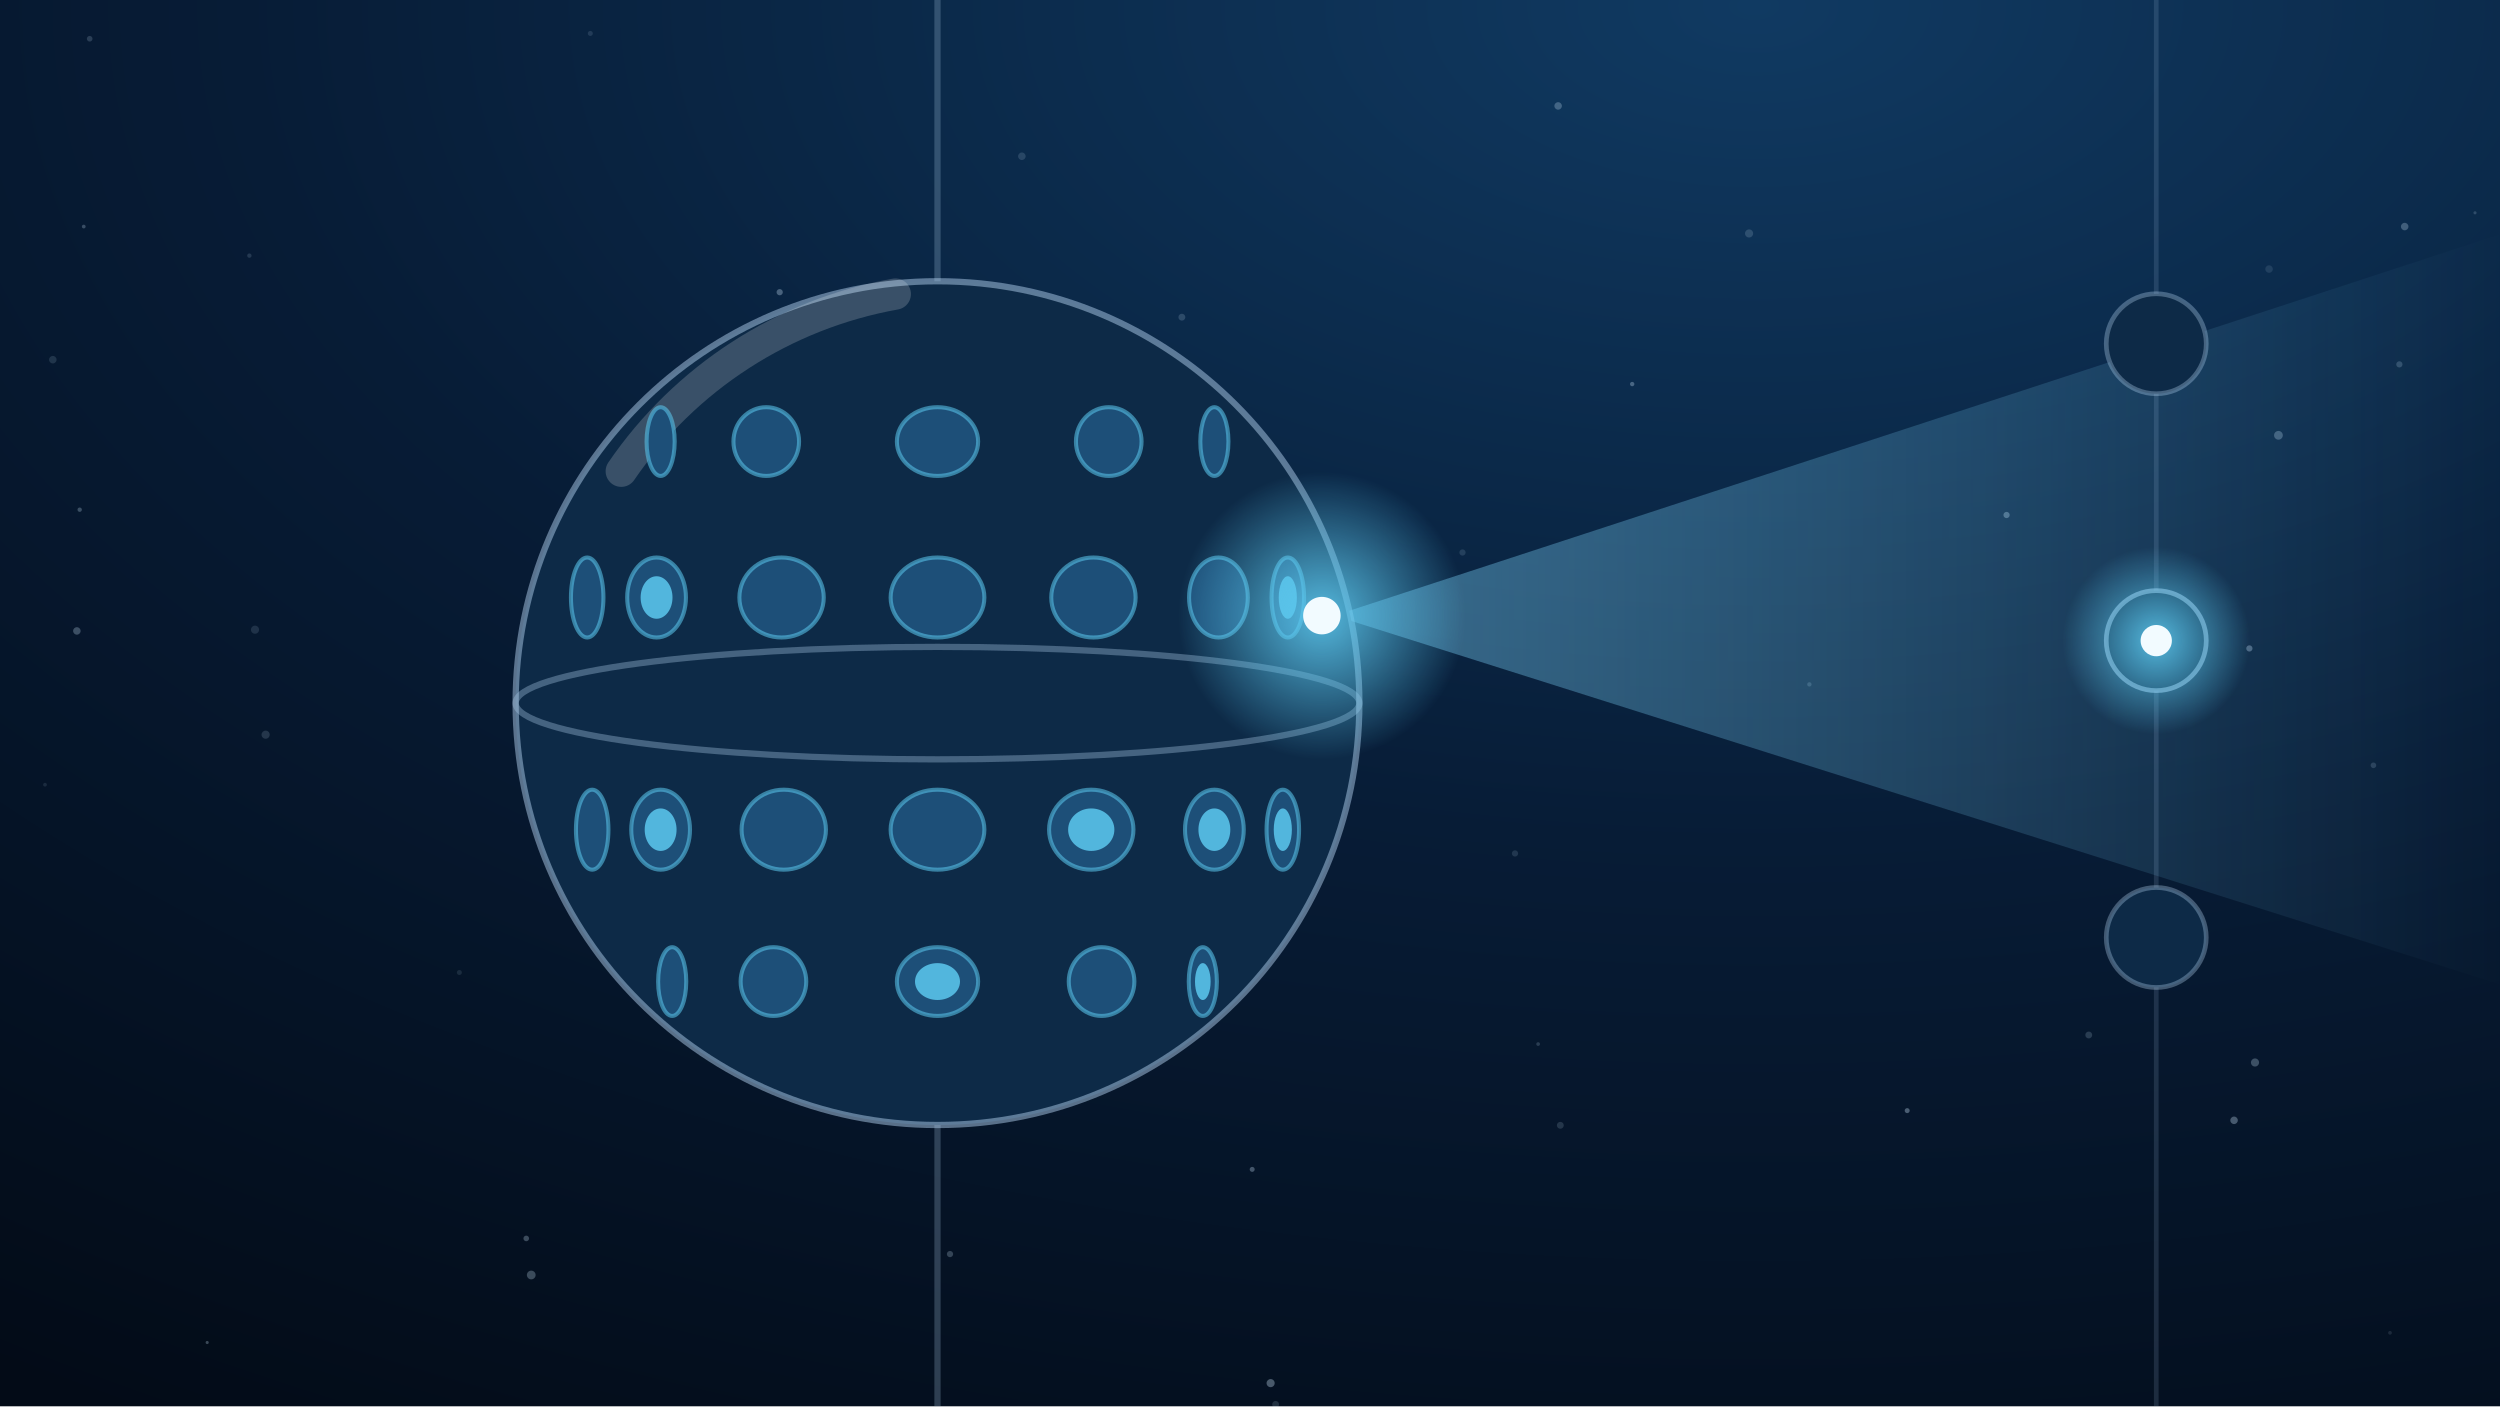
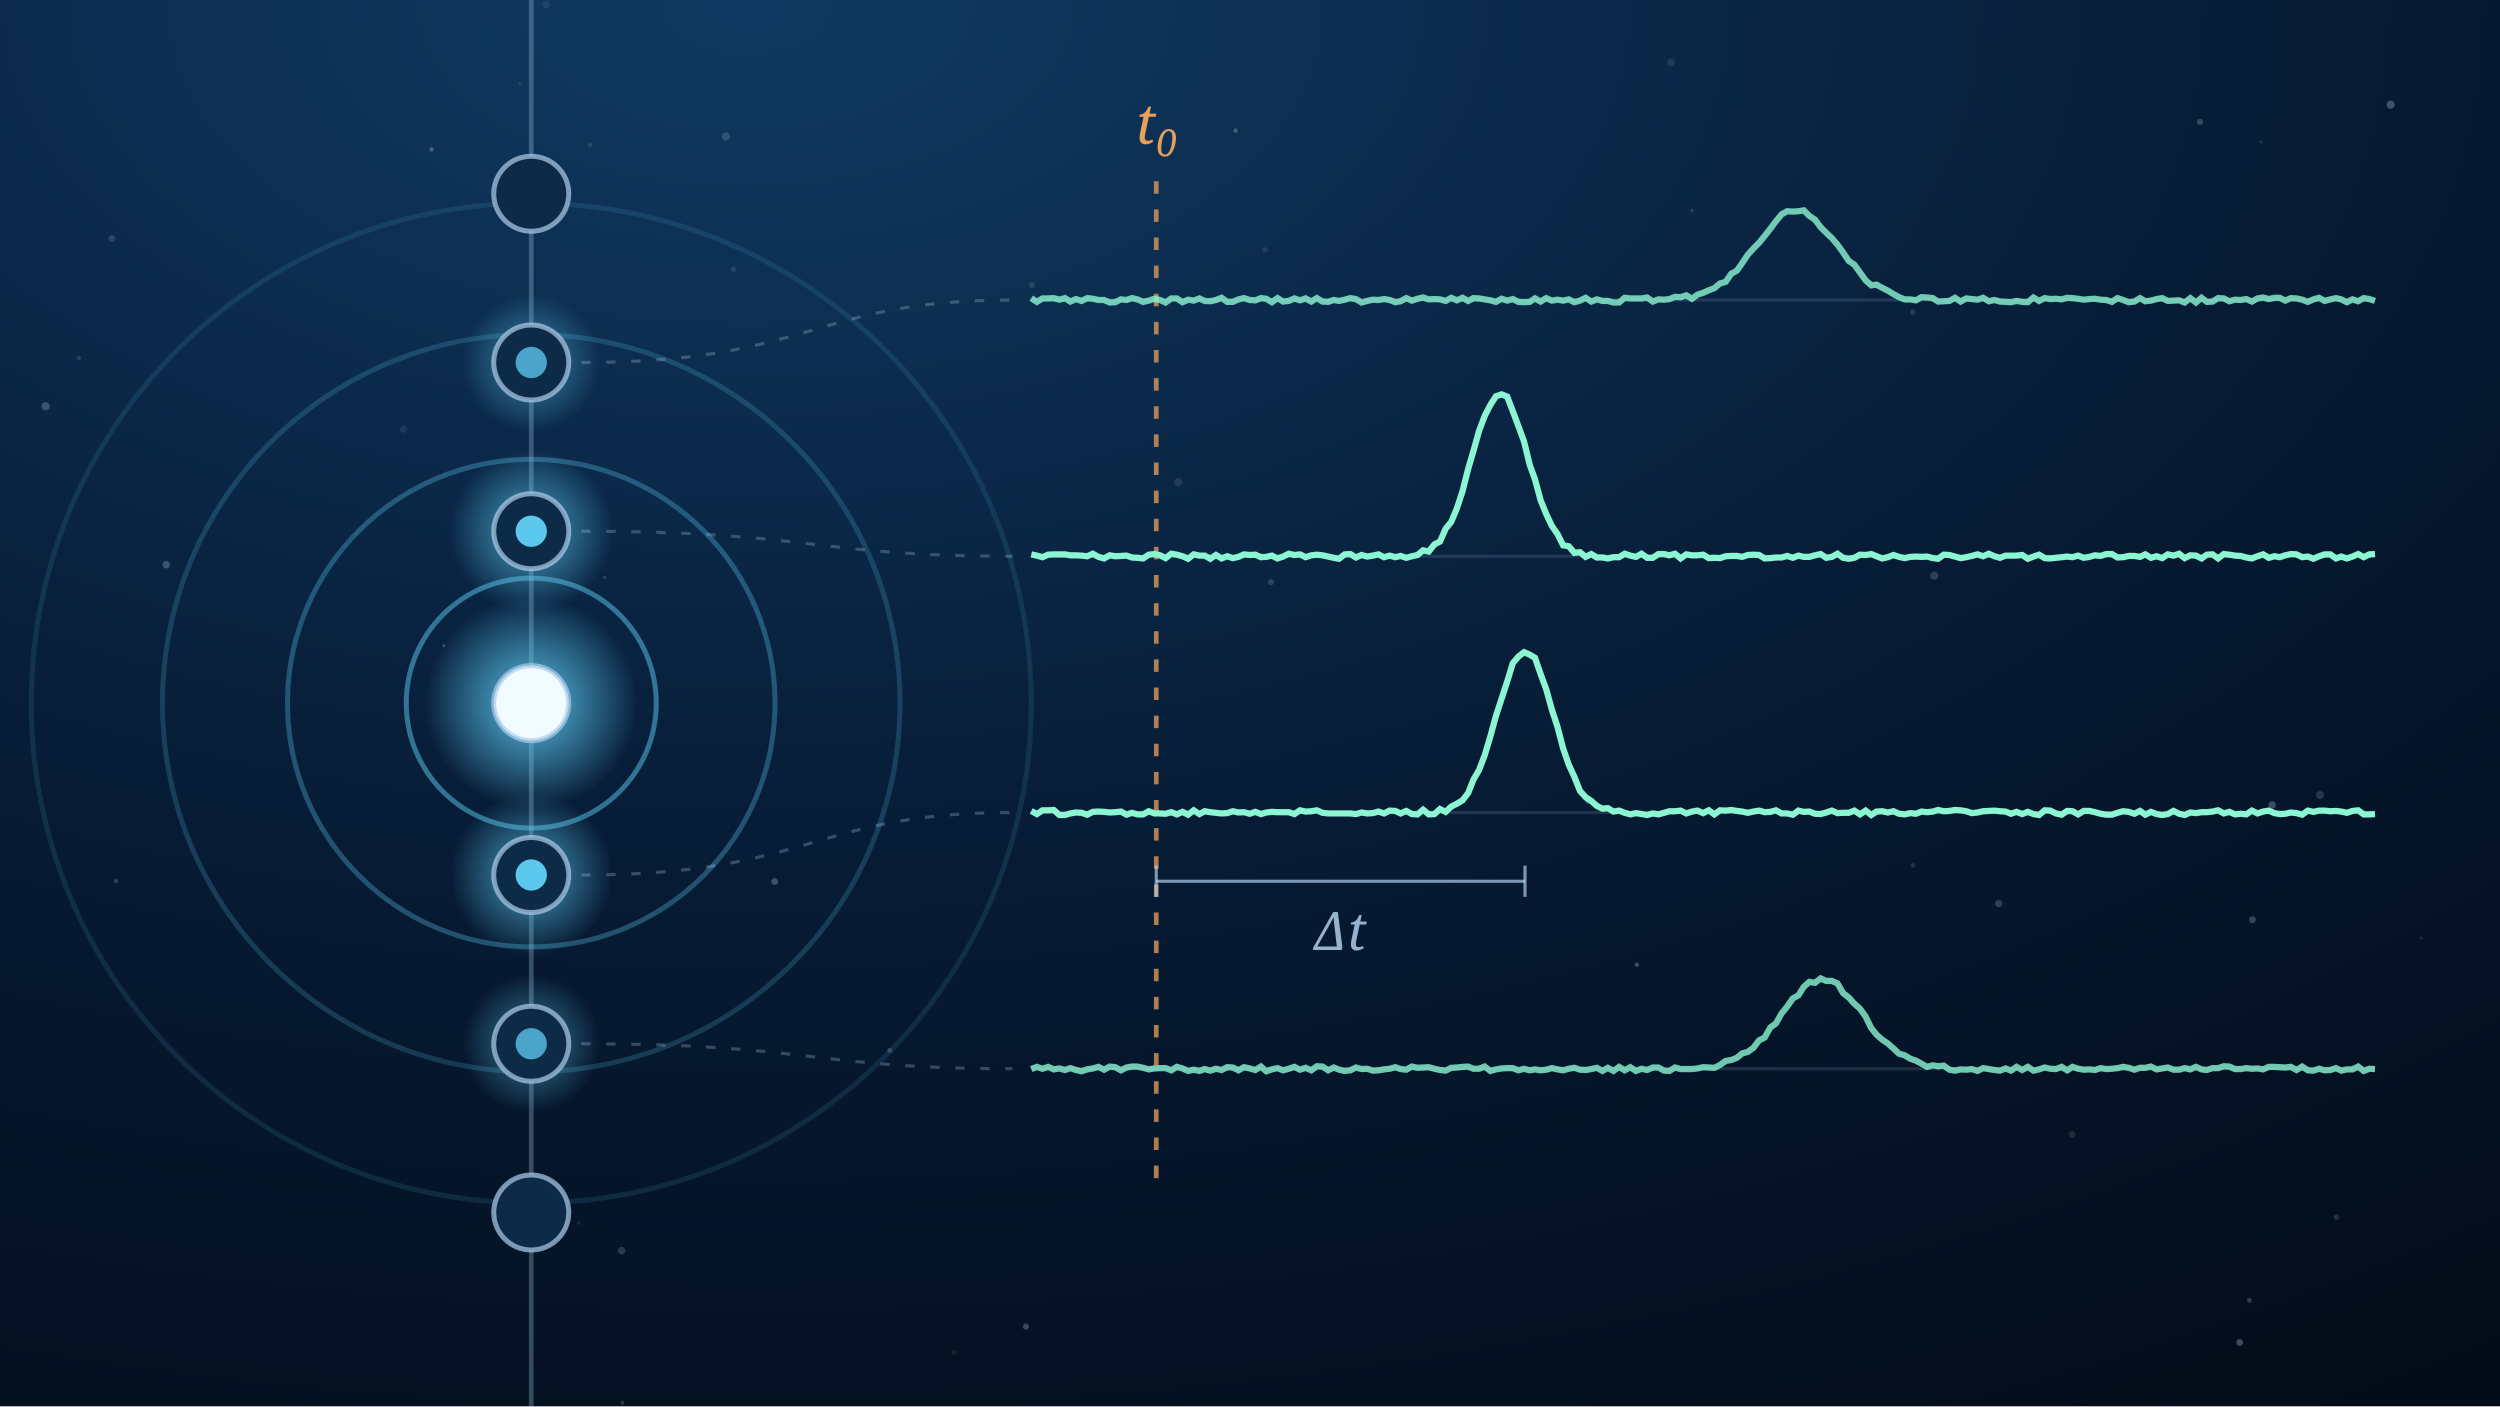
<svg xmlns="http://www.w3.org/2000/svg" viewBox="0 0 800 450">
  <defs>
-     <radialGradient id="bg" cx="70%" cy="0%" r="120%">
+     <radialGradient id="bg" cx="30%" cy="0%" r="120%">
      <stop offset="0" stop-color="#103a62" />
      <stop offset=".5" stop-color="#071c36" />
      <stop offset="1" stop-color="#030b17" />
    </radialGradient>
    <radialGradient id="glow">
-       <stop offset="0" stop-color="#5cc8ee" stop-opacity=".9" />
+       <stop offset="0" stop-color="#5cc8ee" stop-opacity=".95" />
      <stop offset="1" stop-color="#5cc8ee" stop-opacity="0" />
    </radialGradient>
-     <radialGradient id="mglow">
-       <stop offset="0" stop-color="#8cf5d2" stop-opacity=".8" />
-       <stop offset="1" stop-color="#8cf5d2" stop-opacity="0" />
-     </radialGradient>
-     <radialGradient id="aglow">
-       <stop offset="0" stop-color="#ffb070" stop-opacity=".95" />
-       <stop offset="1" stop-color="#ff7a30" stop-opacity="0" />
-     </radialGradient>
-     <linearGradient id="beam" x1="0" x2="1">
-       <stop offset="0" stop-color="#7fd8ff" stop-opacity=".75" />
-       <stop offset="1" stop-color="#7fd8ff" stop-opacity="0" />
-     </linearGradient>
  </defs>
  <rect width="800" height="450" fill="url(#bg)" />
-   <circle cx="764.8" cy="426.5" r="0.6" fill="#c8e1f5" opacity="0.12" />
-   <circle cx="668.4" cy="331.2" r="1.1" fill="#c8e1f5" opacity="0.18" />
-   <circle cx="484.8" cy="273.1" r="1.0" fill="#c8e1f5" opacity="0.14" />
-   <circle cx="344.5" cy="177.1" r="1.2" fill="#c8e1f5" opacity="0.35" />
-   <circle cx="759.5" cy="244.9" r="0.9" fill="#c8e1f5" opacity="0.17" />
-   <circle cx="28.7" cy="12.4" r="0.9" fill="#c8e1f5" opacity="0.18" />
-   <circle cx="304.0" cy="401.3" r="1.0" fill="#c8e1f5" opacity="0.24" />
-   <circle cx="188.9" cy="10.7" r="0.8" fill="#c8e1f5" opacity="0.13" />
-   <circle cx="408.2" cy="449.4" r="1.1" fill="#c8e1f5" opacity="0.15" />
-   <circle cx="714.9" cy="358.5" r="1.2" fill="#c8e1f5" opacity="0.33" />
-   <circle cx="610.3" cy="355.4" r="0.8" fill="#c8e1f5" opacity="0.35" />
-   <circle cx="769.5" cy="72.5" r="1.2" fill="#c8e1f5" opacity="0.28" />
-   <circle cx="369.1" cy="238.7" r="0.9" fill="#c8e1f5" opacity="0.33" />
-   <circle cx="400.7" cy="374.2" r="0.8" fill="#c8e1f5" opacity="0.32" />
-   <circle cx="719.8" cy="207.5" r="1.0" fill="#c8e1f5" opacity="0.33" />
-   <circle cx="579.0" cy="219.0" r="0.7" fill="#c8e1f5" opacity="0.18" />
-   <circle cx="559.7" cy="74.7" r="1.3" fill="#c8e1f5" opacity="0.17" />
-   <circle cx="729.1" cy="139.3" r="1.4" fill="#c8e1f5" opacity="0.28" />
-   <circle cx="403.4" cy="233.0" r="1.1" fill="#c8e1f5" opacity="0.25" />
-   <circle cx="249.5" cy="93.5" r="1.0" fill="#c8e1f5" opacity="0.33" />
-   <circle cx="498.6" cy="33.9" r="1.2" fill="#c8e1f5" opacity="0.28" />
-   <circle cx="726.1" cy="86.1" r="1.2" fill="#c8e1f5" opacity="0.11" />
-   <circle cx="522.3" cy="122.9" r="0.7" fill="#c8e1f5" opacity="0.32" />
-   <circle cx="85.0" cy="235.1" r="1.3" fill="#c8e1f5" opacity="0.16" />
-   <circle cx="168.4" cy="396.3" r="0.9" fill="#c8e1f5" opacity="0.28" />
-   <circle cx="25.5" cy="163.1" r="0.7" fill="#c8e1f5" opacity="0.27" />
-   <circle cx="66.3" cy="429.6" r="0.5" fill="#c8e1f5" opacity="0.28" />
-   <circle cx="16.9" cy="115.1" r="1.2" fill="#c8e1f5" opacity="0.14" />
-   <circle cx="147.0" cy="311.2" r="0.8" fill="#c8e1f5" opacity="0.11" />
-   <circle cx="792.0" cy="68.1" r="0.5" fill="#c8e1f5" opacity="0.19" />
-   <circle cx="492.2" cy="334.1" r="0.6" fill="#c8e1f5" opacity="0.18" />
-   <circle cx="24.6" cy="201.9" r="1.2" fill="#c8e1f5" opacity="0.28" />
-   <circle cx="721.6" cy="340.0" r="1.3" fill="#c8e1f5" opacity="0.28" />
-   <circle cx="378.2" cy="101.5" r="1.1" fill="#c8e1f5" opacity="0.18" />
-   <circle cx="81.6" cy="201.5" r="1.3" fill="#c8e1f5" opacity="0.13" />
-   <circle cx="468.0" cy="176.8" r="1.0" fill="#c8e1f5" opacity="0.14" />
-   <circle cx="767.8" cy="116.6" r="1.0" fill="#c8e1f5" opacity="0.20" />
-   <circle cx="14.4" cy="251.1" r="0.6" fill="#c8e1f5" opacity="0.11" />
-   <circle cx="26.8" cy="72.5" r="0.6" fill="#c8e1f5" opacity="0.26" />
-   <circle cx="406.6" cy="442.6" r="1.3" fill="#c8e1f5" opacity="0.35" />
-   <circle cx="186.0" cy="200.1" r="0.7" fill="#c8e1f5" opacity="0.25" />
-   <circle cx="499.3" cy="360.1" r="1.1" fill="#c8e1f5" opacity="0.16" />
-   <circle cx="338.4" cy="236.8" r="0.5" fill="#c8e1f5" opacity="0.11" />
-   <circle cx="327.0" cy="50.0" r="1.2" fill="#c8e1f5" opacity="0.16" />
-   <circle cx="79.8" cy="81.8" r="0.7" fill="#c8e1f5" opacity="0.15" />
-   <circle cx="416.6" cy="209.0" r="0.8" fill="#c8e1f5" opacity="0.26" />
-   <circle cx="170.0" cy="408.0" r="1.4" fill="#c8e1f5" opacity="0.28" />
-   <circle cx="347.0" cy="230.2" r="1.0" fill="#c8e1f5" opacity="0.11" />
-   <circle cx="334.4" cy="236.3" r="0.7" fill="#c8e1f5" opacity="0.12" />
-   <circle cx="642.1" cy="164.8" r="1.0" fill="#c8e1f5" opacity="0.33" />
-   <line x1="300" y1="0" x2="300" y2="450" stroke="#afcdeb" stroke-opacity=".25" stroke-width="2" />
-   <path d="M427 197 L800 75 L800 315 Z" fill="url(#beam)" opacity=".55" />
-   <circle cx="300" cy="225" r="135" fill="#0d2a47" stroke="#afcdeb" stroke-opacity=".5" stroke-width="2" />
-   <ellipse cx="300" cy="225" rx="135" ry="18" fill="none" stroke="#afcdeb" stroke-opacity=".35" stroke-width="2" />
-   <path d="M198.8 150.8 A 135 135 0 0 1 286.5 94.1" stroke="#ffffff" stroke-opacity=".18" stroke-width="10" fill="none" stroke-linecap="round" />
-   <ellipse cx="211.4" cy="141.3" rx="4.5" ry="11.0" fill="#1d4f78" stroke="#5cc8ee" stroke-opacity=".55" stroke-width="1.3" />
-   <ellipse cx="245.2" cy="141.3" rx="10.5" ry="11.0" fill="#1d4f78" stroke="#5cc8ee" stroke-opacity=".55" stroke-width="1.3" />
-   <ellipse cx="300.0" cy="141.3" rx="13.0" ry="11.0" fill="#1d4f78" stroke="#5cc8ee" stroke-opacity=".55" stroke-width="1.3" />
-   <ellipse cx="354.8" cy="141.3" rx="10.5" ry="11.0" fill="#1d4f78" stroke="#5cc8ee" stroke-opacity=".55" stroke-width="1.3" />
-   <ellipse cx="388.6" cy="141.3" rx="4.5" ry="11.0" fill="#1d4f78" stroke="#5cc8ee" stroke-opacity=".55" stroke-width="1.3" />
-   <ellipse cx="187.9" cy="191.2" rx="5.2" ry="12.8" fill="#1d4f78" stroke="#5cc8ee" stroke-opacity=".55" stroke-width="1.3" />
-   <ellipse cx="210.1" cy="191.2" rx="9.4" ry="12.8" fill="#1d4f78" stroke="#5cc8ee" stroke-opacity=".55" stroke-width="1.3" />
-   <ellipse cx="210.1" cy="191.2" rx="5.1" ry="6.8" fill="#5cc8ee" opacity=".85" />
-   <ellipse cx="250.1" cy="191.2" rx="13.5" ry="12.8" fill="#1d4f78" stroke="#5cc8ee" stroke-opacity=".55" stroke-width="1.3" />
-   <ellipse cx="300.0" cy="191.2" rx="15.0" ry="12.8" fill="#1d4f78" stroke="#5cc8ee" stroke-opacity=".55" stroke-width="1.3" />
-   <ellipse cx="349.9" cy="191.2" rx="13.5" ry="12.8" fill="#1d4f78" stroke="#5cc8ee" stroke-opacity=".55" stroke-width="1.3" />
-   <ellipse cx="389.9" cy="191.2" rx="9.4" ry="12.8" fill="#1d4f78" stroke="#5cc8ee" stroke-opacity=".55" stroke-width="1.3" />
-   <ellipse cx="412.1" cy="191.2" rx="5.2" ry="12.8" fill="#1d4f78" stroke="#5cc8ee" stroke-opacity=".55" stroke-width="1.3" />
-   <ellipse cx="412.1" cy="191.2" rx="2.9" ry="6.8" fill="#5cc8ee" opacity=".85" />
-   <ellipse cx="189.5" cy="265.5" rx="5.2" ry="12.8" fill="#1d4f78" stroke="#5cc8ee" stroke-opacity=".55" stroke-width="1.3" />
-   <ellipse cx="211.4" cy="265.5" rx="9.4" ry="12.8" fill="#1d4f78" stroke="#5cc8ee" stroke-opacity=".55" stroke-width="1.3" />
-   <ellipse cx="211.4" cy="265.5" rx="5.1" ry="6.8" fill="#5cc8ee" opacity=".85" />
-   <ellipse cx="250.8" cy="265.5" rx="13.5" ry="12.8" fill="#1d4f78" stroke="#5cc8ee" stroke-opacity=".55" stroke-width="1.3" />
-   <ellipse cx="300.0" cy="265.5" rx="15.0" ry="12.8" fill="#1d4f78" stroke="#5cc8ee" stroke-opacity=".55" stroke-width="1.3" />
-   <ellipse cx="349.2" cy="265.5" rx="13.5" ry="12.8" fill="#1d4f78" stroke="#5cc8ee" stroke-opacity=".55" stroke-width="1.3" />
-   <ellipse cx="349.2" cy="265.5" rx="7.4" ry="6.8" fill="#5cc8ee" opacity=".85" />
-   <ellipse cx="388.6" cy="265.5" rx="9.4" ry="12.8" fill="#1d4f78" stroke="#5cc8ee" stroke-opacity=".55" stroke-width="1.3" />
-   <ellipse cx="388.6" cy="265.5" rx="5.1" ry="6.8" fill="#5cc8ee" opacity=".85" />
-   <ellipse cx="410.5" cy="265.5" rx="5.2" ry="12.8" fill="#1d4f78" stroke="#5cc8ee" stroke-opacity=".55" stroke-width="1.3" />
-   <ellipse cx="410.5" cy="265.5" rx="2.9" ry="6.8" fill="#5cc8ee" opacity=".85" />
-   <ellipse cx="215.1" cy="314.1" rx="4.5" ry="11.0" fill="#1d4f78" stroke="#5cc8ee" stroke-opacity=".55" stroke-width="1.3" />
-   <ellipse cx="247.5" cy="314.1" rx="10.5" ry="11.0" fill="#1d4f78" stroke="#5cc8ee" stroke-opacity=".55" stroke-width="1.3" />
-   <ellipse cx="300.0" cy="314.1" rx="13.0" ry="11.0" fill="#1d4f78" stroke="#5cc8ee" stroke-opacity=".55" stroke-width="1.3" />
-   <ellipse cx="300.0" cy="314.1" rx="7.2" ry="5.9" fill="#5cc8ee" opacity=".85" />
-   <ellipse cx="352.5" cy="314.1" rx="10.5" ry="11.0" fill="#1d4f78" stroke="#5cc8ee" stroke-opacity=".55" stroke-width="1.3" />
-   <ellipse cx="384.9" cy="314.1" rx="4.5" ry="11.0" fill="#1d4f78" stroke="#5cc8ee" stroke-opacity=".55" stroke-width="1.3" />
-   <ellipse cx="384.9" cy="314.1" rx="2.5" ry="5.9" fill="#5cc8ee" opacity=".85" />
-   <circle cx="423" cy="197" r="46" fill="url(#glow)" />
-   <circle cx="423" cy="197" r="6" fill="#f2fbff" />
-   <line x1="690" y1="0" x2="690" y2="450" stroke="#afcdeb" stroke-opacity=".15" stroke-width="1.5" />
-   <circle cx="690" cy="110" r="16" fill="#0d2a47" stroke="#afcdeb" stroke-opacity="0.35" stroke-width="1.5" />
-   <circle cx="690" cy="205" r="16" fill="#0d2a47" stroke="#afcdeb" stroke-opacity="0.6" stroke-width="1.5" />
-   <circle cx="690" cy="300" r="16" fill="#0d2a47" stroke="#afcdeb" stroke-opacity="0.35" stroke-width="1.5" />
-   <circle cx="690" cy="205" r="30" fill="url(#glow)" />
-   <circle cx="690" cy="205" r="5" fill="#f2fbff" />
+   <circle cx="188.8" cy="46.4" r="0.8" fill="#c8e1f5" opacity="0.11" />
+   <circle cx="53.2" cy="180.7" r="1.2" fill="#c8e1f5" opacity="0.26" />
+   <circle cx="612.1" cy="99.9" r="0.9" fill="#c8e1f5" opacity="0.14" />
+   <circle cx="138.1" cy="47.8" r="0.7" fill="#c8e1f5" opacity="0.28" />
+   <circle cx="663.1" cy="363.0" r="1.1" fill="#c8e1f5" opacity="0.12" />
+   <circle cx="247.9" cy="282.1" r="1.1" fill="#c8e1f5" opacity="0.27" />
+   <circle cx="704.0" cy="39.0" r="1.0" fill="#c8e1f5" opacity="0.23" />
+   <circle cx="404.8" cy="80.0" r="0.9" fill="#c8e1f5" opacity="0.10" />
+   <circle cx="747.7" cy="389.5" r="0.9" fill="#c8e1f5" opacity="0.15" />
+   <circle cx="727.1" cy="257.6" r="1.2" fill="#c8e1f5" opacity="0.27" />
+   <circle cx="406.7" cy="186.3" r="1.0" fill="#c8e1f5" opacity="0.17" />
+   <circle cx="129.1" cy="137.3" r="1.2" fill="#c8e1f5" opacity="0.09" />
+   <circle cx="37.1" cy="281.9" r="0.7" fill="#c8e1f5" opacity="0.20" />
+   <circle cx="377.0" cy="154.3" r="1.3" fill="#c8e1f5" opacity="0.12" />
+   <circle cx="330.2" cy="91.2" r="1.0" fill="#c8e1f5" opacity="0.14" />
+   <circle cx="284.7" cy="336.1" r="0.8" fill="#c8e1f5" opacity="0.20" />
+   <circle cx="723.5" cy="45.4" r="0.5" fill="#c8e1f5" opacity="0.13" />
+   <circle cx="612.1" cy="276.9" r="0.7" fill="#c8e1f5" opacity="0.15" />
+   <circle cx="142.0" cy="206.6" r="0.5" fill="#c8e1f5" opacity="0.23" />
+   <circle cx="716.7" cy="429.6" r="1.1" fill="#c8e1f5" opacity="0.29" />
+   <circle cx="14.6" cy="130.0" r="1.3" fill="#c8e1f5" opacity="0.25" />
+   <circle cx="328.3" cy="424.5" r="1.0" fill="#c8e1f5" opacity="0.26" />
+   <circle cx="234.7" cy="86.1" r="0.9" fill="#c8e1f5" opacity="0.11" />
+   <circle cx="305.3" cy="432.8" r="0.8" fill="#c8e1f5" opacity="0.08" />
+   <circle cx="35.8" cy="76.3" r="1.1" fill="#c8e1f5" opacity="0.16" />
+   <circle cx="232.3" cy="43.7" r="1.3" fill="#c8e1f5" opacity="0.17" />
+   <circle cx="166.3" cy="26.7" r="0.5" fill="#c8e1f5" opacity="0.12" />
+   <circle cx="541.5" cy="67.3" r="0.5" fill="#c8e1f5" opacity="0.19" />
+   <circle cx="199.2" cy="448.9" r="0.6" fill="#c8e1f5" opacity="0.20" />
+   <circle cx="619.0" cy="184.2" r="1.3" fill="#c8e1f5" opacity="0.19" />
+   <circle cx="193.5" cy="184.8" r="0.5" fill="#c8e1f5" opacity="0.17" />
+   <circle cx="198.9" cy="400.2" r="1.2" fill="#c8e1f5" opacity="0.19" />
+   <circle cx="25.3" cy="114.5" r="0.7" fill="#c8e1f5" opacity="0.13" />
+   <circle cx="185.2" cy="391.4" r="0.6" fill="#c8e1f5" opacity="0.09" />
+   <circle cx="742.4" cy="254.4" r="1.3" fill="#c8e1f5" opacity="0.17" />
+   <circle cx="720.8" cy="294.3" r="1.1" fill="#c8e1f5" opacity="0.24" />
+   <circle cx="395.4" cy="41.8" r="0.7" fill="#c8e1f5" opacity="0.27" />
+   <circle cx="719.8" cy="416.1" r="0.8" fill="#c8e1f5" opacity="0.22" />
+   <circle cx="639.6" cy="289.1" r="1.2" fill="#c8e1f5" opacity="0.20" />
+   <circle cx="523.8" cy="308.7" r="0.7" fill="#c8e1f5" opacity="0.28" />
+   <circle cx="765.0" cy="33.5" r="1.3" fill="#c8e1f5" opacity="0.29" />
+   <circle cx="534.7" cy="20.0" r="1.2" fill="#c8e1f5" opacity="0.11" />
+   <circle cx="774.8" cy="300.2" r="0.5" fill="#c8e1f5" opacity="0.12" />
+   <circle cx="508.2" cy="256.1" r="1.1" fill="#c8e1f5" opacity="0.28" />
+   <circle cx="174.8" cy="1.5" r="1.2" fill="#c8e1f5" opacity="0.08" />
+   <line x1="170" y1="0" x2="170" y2="450" stroke="#afcdeb" stroke-opacity=".3" stroke-width="1.5" />
+   <circle cx="170" cy="225" r="40" fill="none" stroke="#5cc8ee" stroke-opacity="0.5" stroke-width="1.6" />
+   <circle cx="170" cy="225" r="78" fill="none" stroke="#5cc8ee" stroke-opacity="0.32" stroke-width="1.6" />
+   <circle cx="170" cy="225" r="118" fill="none" stroke="#5cc8ee" stroke-opacity="0.2" stroke-width="1.6" />
+   <circle cx="170" cy="225" r="160" fill="none" stroke="#5cc8ee" stroke-opacity="0.12" stroke-width="1.6" />
+   <circle cx="170" cy="225" r="34" fill="url(#glow)" />
+   <circle cx="170" cy="62" r="12" fill="#0d2a47" stroke="#afcdeb" stroke-opacity=".7" stroke-width="1.6" />
+   <circle cx="170" cy="116" r="22" fill="url(#glow)" opacity="0.60" />
+   <circle cx="170" cy="116" r="12" fill="#0d2a47" stroke="#afcdeb" stroke-opacity=".7" stroke-width="1.6" />
+   <circle cx="170" cy="116" r="5" fill="#5cc8ee" opacity="0.78" />
+   <circle cx="170" cy="170" r="26" fill="url(#glow)" opacity="0.80" />
+   <circle cx="170" cy="170" r="12" fill="#0d2a47" stroke="#afcdeb" stroke-opacity=".7" stroke-width="1.6" />
+   <circle cx="170" cy="170" r="5" fill="#5cc8ee" opacity="1.00" />
+   <circle cx="170" cy="225" r="12" fill="#f2fbff" stroke="#afcdeb" stroke-opacity=".7" stroke-width="1.6" />
+   <circle cx="170" cy="280" r="26" fill="url(#glow)" opacity="0.80" />
+   <circle cx="170" cy="280" r="12" fill="#0d2a47" stroke="#afcdeb" stroke-opacity=".7" stroke-width="1.6" />
+   <circle cx="170" cy="280" r="5" fill="#5cc8ee" opacity="1.00" />
+   <circle cx="170" cy="334" r="22" fill="url(#glow)" opacity="0.60" />
+   <circle cx="170" cy="334" r="12" fill="#0d2a47" stroke="#afcdeb" stroke-opacity=".7" stroke-width="1.6" />
+   <circle cx="170" cy="334" r="5" fill="#5cc8ee" opacity="0.78" />
+   <circle cx="170" cy="388" r="12" fill="#0d2a47" stroke="#afcdeb" stroke-opacity=".7" stroke-width="1.6" />
+   <line x1="370" y1="58" x2="370" y2="378" stroke="#e6a05a" stroke-opacity=".75" stroke-width="1.5" stroke-dasharray="4 5" />
+   <text x="370" y="46" fill="#e6a05a" font-family="Georgia, serif" font-style="italic" font-size="18" text-anchor="middle">t<tspan font-size="12" dy="4">0</tspan>
+   </text>
+   <line x1="330" y1="96" x2="760" y2="96" stroke="#afcdeb" stroke-opacity=".15" />
+   <path d="M330.0 95.4 L331.8 96.6 L333.6 95.5 L335.4 95.5 L337.2 95.4 L339.0 95.9 L340.8 95.4 L342.5 96.5 L344.3 95.7 L346.1 96.3 L347.9 95.4 L349.7 95.6 L351.5 96.0 L353.3 96.0 L355.1 96.8 L356.9 96.7 L358.7 95.8 L360.5 96.0 L362.2 95.4 L364.0 95.8 L365.8 96.6 L367.6 96.2 L369.4 95.6 L371.2 96.0 L373.0 96.8 L374.8 95.5 L376.6 95.5 L378.4 96.7 L380.2 95.9 L382.0 96.2 L383.8 95.5 L385.5 96.3 L387.3 96.4 L389.1 96.0 L390.9 95.3 L392.7 96.6 L394.5 96.6 L396.3 95.8 L398.1 95.4 L399.9 96.0 L401.7 96.1 L403.5 95.4 L405.2 95.6 L407.0 96.7 L408.8 95.4 L410.6 96.5 L412.4 96.3 L414.2 95.5 L416.0 96.1 L417.8 95.5 L419.6 96.5 L421.4 95.4 L423.2 96.5 L425.0 96.6 L426.8 96.0 L428.5 96.3 L430.3 95.9 L432.1 95.4 L433.9 95.7 L435.7 96.8 L437.5 96.3 L439.3 95.9 L441.1 96.0 L442.9 95.7 L444.7 96.0 L446.5 96.7 L448.2 96.4 L450.0 95.4 L451.8 96.2 L453.6 95.6 L455.4 95.2 L457.2 95.8 L459.0 95.7 L460.8 95.8 L462.6 96.3 L464.4 95.3 L466.2 96.1 L468.0 95.3 L469.8 96.3 L471.5 95.4 L473.3 95.5 L475.1 95.8 L476.9 96.1 L478.7 96.6 L480.5 95.6 L482.3 96.2 L484.1 95.7 L485.9 96.6 L487.7 96.7 L489.5 96.6 L491.2 95.5 L493.0 96.5 L494.8 95.4 L496.6 96.2 L498.4 95.9 L500.2 96.2 L502.0 95.8 L503.8 96.7 L505.6 96.2 L507.4 95.3 L509.2 96.5 L511.0 95.8 L512.8 96.3 L514.5 96.3 L516.3 96.8 L518.1 96.8 L519.9 95.3 L521.7 95.5 L523.5 95.5 L525.3 95.5 L527.1 95.2 L528.9 96.5 L530.7 95.8 L532.5 95.9 L534.2 95.7 L536.0 95.0 L537.8 95.1 L539.6 94.5 L541.4 95.6 L543.2 94.3 L545.0 93.7 L546.8 92.9 L548.6 92.2 L550.4 90.7 L552.2 90.2 L554.0 87.6 L555.8 86.6 L557.5 84.2 L559.3 81.5 L561.1 79.5 L562.9 77.7 L564.7 75.5 L566.5 73.2 L568.3 70.8 L570.1 68.6 L571.9 67.6 L573.7 67.7 L575.5 67.6 L577.2 67.3 L579.0 69.1 L580.8 70.3 L582.6 72.7 L584.4 74.5 L586.2 76.2 L588.0 78.3 L589.8 80.8 L591.6 83.5 L593.4 84.7 L595.2 87.2 L597.0 89.7 L598.8 91.3 L600.5 91.1 L602.3 92.1 L604.1 93.0 L605.9 94.1 L607.7 95.1 L609.5 95.8 L611.3 95.8 L613.1 96.1 L614.9 95.1 L616.7 95.2 L618.5 95.4 L620.2 96.5 L622.0 96.4 L623.8 96.3 L625.6 95.3 L627.4 96.5 L629.2 95.5 L631.0 95.7 L632.8 95.9 L634.6 95.3 L636.4 96.4 L638.2 96.0 L640.0 96.5 L641.8 96.6 L643.5 96.7 L645.3 96.3 L647.1 96.6 L648.9 96.7 L650.7 95.2 L652.5 96.3 L654.3 95.4 L656.1 95.7 L657.9 95.6 L659.7 95.8 L661.5 95.3 L663.2 95.4 L665.0 95.6 L666.8 95.9 L668.6 95.7 L670.4 95.6 L672.2 95.9 L674.0 96.0 L675.8 96.6 L677.6 95.4 L679.4 96.0 L681.2 96.7 L683.0 96.5 L684.8 95.4 L686.5 96.4 L688.3 96.2 L690.1 95.7 L691.9 95.4 L693.7 96.3 L695.5 96.2 L697.3 96.1 L699.1 96.8 L700.9 95.4 L702.7 96.8 L704.5 95.3 L706.2 96.6 L708.0 96.5 L709.8 95.4 L711.6 95.5 L713.4 96.4 L715.2 95.9 L717.0 96.0 L718.8 95.7 L720.6 96.5 L722.4 95.5 L724.2 95.2 L726.0 95.7 L727.8 95.3 L729.5 95.3 L731.3 96.2 L733.1 95.4 L734.9 95.5 L736.7 95.9 L738.5 96.6 L740.3 95.8 L742.1 95.3 L743.9 96.3 L745.7 95.8 L747.5 95.4 L749.2 95.8 L751.0 96.7 L752.8 95.8 L754.6 96.4 L756.4 95.4 L758.2 95.7 L760.0 96.3" fill="none" stroke="#8cf5d2" stroke-width="2" stroke-opacity="0.80" />
+   <path d="M186 116 C 260 116, 260 96, 324 96" fill="none" stroke="#afcdeb" stroke-opacity=".28" stroke-dasharray="3 5" />
+   <line x1="330" y1="178" x2="760" y2="178" stroke="#afcdeb" stroke-opacity=".15" />
+   <path d="M330.0 177.4 L331.8 177.8 L333.6 178.3 L335.4 177.5 L337.2 177.4 L339.0 177.4 L340.8 177.4 L342.5 177.7 L344.3 177.7 L346.1 177.8 L347.9 178.0 L349.7 177.2 L351.5 178.2 L353.3 178.7 L355.1 177.7 L356.9 178.0 L358.7 177.9 L360.5 177.8 L362.2 178.4 L364.0 178.5 L365.8 178.7 L367.6 177.5 L369.4 177.3 L371.2 177.7 L373.0 178.6 L374.8 177.2 L376.6 177.5 L378.4 178.0 L380.2 178.8 L382.0 177.4 L383.8 177.8 L385.5 177.8 L387.3 178.8 L389.1 177.6 L390.9 178.7 L392.7 178.0 L394.5 178.6 L396.3 178.2 L398.1 177.4 L399.9 177.6 L401.7 177.5 L403.5 178.3 L405.2 178.2 L407.0 177.8 L408.8 178.7 L410.6 178.1 L412.4 177.2 L414.2 177.6 L416.0 177.4 L417.8 178.3 L419.6 177.7 L421.4 177.5 L423.2 177.7 L425.0 178.1 L426.8 178.5 L428.5 178.8 L430.3 177.4 L432.1 177.3 L433.9 178.4 L435.7 177.6 L437.5 178.1 L439.3 177.8 L441.1 177.4 L442.9 178.3 L444.7 177.8 L446.5 178.3 L448.2 177.9 L450.0 178.5 L451.8 178.0 L453.6 177.6 L455.4 176.1 L457.2 176.5 L459.0 174.2 L460.8 173.3 L462.6 169.2 L464.4 167.0 L466.2 162.7 L468.0 157.2 L469.8 150.1 L471.5 144.3 L473.3 137.9 L475.1 133.1 L476.9 129.6 L478.7 126.8 L480.5 126.2 L482.3 126.9 L484.1 131.6 L485.9 136.4 L487.7 141.3 L489.5 148.7 L491.2 153.4 L493.0 160.1 L494.8 164.5 L496.6 168.3 L498.4 170.9 L500.2 174.5 L502.0 174.8 L503.8 176.9 L505.6 176.7 L507.4 178.2 L509.2 177.3 L511.0 178.4 L512.8 178.4 L514.5 178.7 L516.3 178.3 L518.1 178.3 L519.9 177.2 L521.7 177.8 L523.5 178.2 L525.3 177.2 L527.1 178.5 L528.9 178.5 L530.7 177.3 L532.5 177.3 L534.2 177.7 L536.0 177.2 L537.8 178.7 L539.6 177.4 L541.4 177.7 L543.2 177.7 L545.0 177.5 L546.8 178.6 L548.6 178.5 L550.4 178.6 L552.2 178.0 L554.0 177.9 L555.8 177.9 L557.5 178.2 L559.3 177.6 L561.1 177.5 L562.9 177.6 L564.7 178.7 L566.5 178.6 L568.3 178.4 L570.1 178.4 L571.9 177.9 L573.7 178.5 L575.5 177.8 L577.2 178.2 L579.0 178.2 L580.8 177.7 L582.6 177.3 L584.4 178.5 L586.2 178.2 L588.0 177.2 L589.8 178.5 L591.6 178.8 L593.4 178.5 L595.2 177.5 L597.0 177.6 L598.8 177.3 L600.5 178.0 L602.3 178.7 L604.1 178.3 L605.9 177.6 L607.7 178.2 L609.5 178.6 L611.3 178.2 L613.1 178.1 L614.9 178.2 L616.7 178.1 L618.5 178.6 L620.2 178.8 L622.0 177.5 L623.8 177.6 L625.6 178.1 L627.4 178.6 L629.2 178.3 L631.0 177.9 L632.8 177.4 L634.6 178.0 L636.4 177.2 L638.2 178.0 L640.0 178.5 L641.8 177.8 L643.5 177.8 L645.3 177.8 L647.1 177.6 L648.9 178.8 L650.7 178.1 L652.5 177.5 L654.3 178.6 L656.1 178.7 L657.9 178.5 L659.7 178.3 L661.5 178.1 L663.2 178.3 L665.0 177.8 L666.8 178.5 L668.6 178.2 L670.4 177.7 L672.2 177.9 L674.0 177.3 L675.8 177.3 L677.6 178.4 L679.4 178.3 L681.2 177.9 L683.0 177.9 L684.8 178.2 L686.5 177.4 L688.3 178.5 L690.1 178.0 L691.9 178.6 L693.7 177.4 L695.5 177.8 L697.3 177.2 L699.1 178.6 L700.9 177.7 L702.7 177.8 L704.5 178.7 L706.2 177.5 L708.0 177.4 L709.8 178.7 L711.6 177.3 L713.4 177.5 L715.2 177.8 L717.0 177.9 L718.8 178.4 L720.6 178.7 L722.4 178.0 L724.2 177.4 L726.0 178.5 L727.8 178.0 L729.5 178.3 L731.3 177.7 L733.1 177.3 L734.9 177.4 L736.7 178.3 L738.5 178.1 L740.3 178.8 L742.1 178.0 L743.9 177.4 L745.7 177.4 L747.5 178.7 L749.2 178.1 L751.0 178.7 L752.8 178.1 L754.6 177.3 L756.4 178.3 L758.2 177.4 L760.0 177.3" fill="none" stroke="#8cf5d2" stroke-width="2" stroke-opacity="1.00" />
+   <path d="M186 170 C 260 170, 260 178, 324 178" fill="none" stroke="#afcdeb" stroke-opacity=".28" stroke-dasharray="3 5" />
+   <line x1="330" y1="260" x2="760" y2="260" stroke="#afcdeb" stroke-opacity=".15" />
+   <path d="M330.0 259.5 L331.8 260.5 L333.6 259.3 L335.4 259.3 L337.2 259.2 L339.0 260.8 L340.8 260.8 L342.5 260.3 L344.3 260.0 L346.1 260.1 L347.9 260.7 L349.7 259.8 L351.5 259.7 L353.3 259.8 L355.1 260.0 L356.9 259.9 L358.7 259.7 L360.5 260.7 L362.2 260.1 L364.0 260.6 L365.8 260.6 L367.6 259.6 L369.4 260.3 L371.2 260.3 L373.0 260.4 L374.8 259.9 L376.6 260.6 L378.4 259.8 L380.2 260.7 L382.0 259.3 L383.8 260.5 L385.5 259.6 L387.3 259.9 L389.1 260.1 L390.9 260.3 L392.7 260.2 L394.5 259.6 L396.3 260.0 L398.1 259.9 L399.9 260.4 L401.7 259.8 L403.5 260.5 L405.2 260.0 L407.0 259.8 L408.8 259.9 L410.6 259.9 L412.4 259.9 L414.2 260.5 L416.0 259.3 L417.8 259.7 L419.6 259.6 L421.4 259.3 L423.2 260.1 L425.0 260.3 L426.8 260.3 L428.5 260.3 L430.3 260.3 L432.1 260.3 L433.9 260.5 L435.7 260.0 L437.5 260.3 L439.3 260.2 L441.1 259.7 L442.9 260.3 L444.7 259.4 L446.5 259.5 L448.2 260.3 L450.0 259.5 L451.8 260.5 L453.6 260.6 L455.4 259.1 L457.2 260.6 L459.0 260.5 L460.8 258.9 L462.6 259.8 L464.4 258.1 L466.2 257.2 L468.0 256.1 L469.8 253.8 L471.5 249.5 L473.3 246.4 L475.1 241.7 L476.9 235.7 L478.7 229.1 L480.5 223.6 L482.3 218.1 L484.1 212.2 L485.9 210.1 L487.7 208.7 L489.5 209.5 L491.2 210.5 L493.0 215.7 L494.8 220.6 L496.6 227.1 L498.4 232.6 L500.2 239.5 L502.0 244.7 L503.8 248.6 L505.6 253.1 L507.4 255.1 L509.2 256.3 L511.0 257.9 L512.8 258.8 L514.5 258.6 L516.3 259.7 L518.1 259.4 L519.9 260.1 L521.7 260.6 L523.5 260.2 L525.3 260.5 L527.1 260.8 L528.9 260.3 L530.7 260.6 L532.5 260.1 L534.2 259.6 L536.0 259.6 L537.8 259.4 L539.6 260.3 L541.4 259.7 L543.2 259.4 L545.0 260.2 L546.8 259.3 L548.6 260.6 L550.4 259.3 L552.2 259.4 L554.0 259.2 L555.8 259.5 L557.5 259.7 L559.3 260.1 L561.1 259.7 L562.9 259.4 L564.7 259.9 L566.5 259.8 L568.3 259.3 L570.1 260.3 L571.9 260.3 L573.7 260.7 L575.5 259.4 L577.2 259.8 L579.0 259.7 L580.8 260.4 L582.6 260.5 L584.4 260.0 L586.2 259.4 L588.0 260.2 L589.8 260.1 L591.6 260.1 L593.4 259.4 L595.2 260.6 L597.0 259.4 L598.8 260.8 L600.5 259.7 L602.3 259.6 L604.1 260.0 L605.9 259.6 L607.7 260.4 L609.5 260.6 L611.3 260.2 L613.1 260.4 L614.9 259.7 L616.7 259.9 L618.5 259.7 L620.2 259.2 L622.0 259.6 L623.8 259.5 L625.6 259.2 L627.4 259.3 L629.2 259.6 L631.0 260.2 L632.8 260.0 L634.6 259.6 L636.4 259.5 L638.2 259.4 L640.0 259.6 L641.8 259.7 L643.5 260.4 L645.3 259.8 L647.1 260.5 L648.9 259.8 L650.7 260.5 L652.5 260.8 L654.3 259.3 L656.1 259.4 L657.9 260.3 L659.7 260.7 L661.5 259.5 L663.2 259.6 L665.0 260.6 L666.8 259.5 L668.6 259.5 L670.4 259.9 L672.2 260.4 L674.0 260.7 L675.8 260.7 L677.6 260.1 L679.4 259.6 L681.2 259.8 L683.0 260.4 L684.8 259.5 L686.5 260.7 L688.3 259.8 L690.1 260.5 L691.9 260.8 L693.7 260.5 L695.5 259.5 L697.3 260.4 L699.1 260.8 L700.9 260.0 L702.7 260.2 L704.5 259.9 L706.2 259.9 L708.0 259.7 L709.8 259.3 L711.6 260.3 L713.4 259.8 L715.2 260.6 L717.0 260.4 L718.8 260.6 L720.6 259.4 L722.4 260.3 L724.2 259.7 L726.0 259.4 L727.8 260.2 L729.5 260.5 L731.3 260.4 L733.1 260.0 L734.9 260.2 L736.7 260.7 L738.5 259.4 L740.3 259.8 L742.1 259.4 L743.9 259.4 L745.7 259.6 L747.5 259.5 L749.2 259.7 L751.0 260.1 L752.8 259.5 L754.6 259.3 L756.4 260.6 L758.2 260.6 L760.0 260.5" fill="none" stroke="#8cf5d2" stroke-width="2" stroke-opacity="1.00" />
+   <path d="M186 280 C 260 280, 260 260, 324 260" fill="none" stroke="#afcdeb" stroke-opacity=".28" stroke-dasharray="3 5" />
+   <line x1="370" y1="282" x2="488" y2="282" stroke="#afcdeb" stroke-opacity=".7" />
+   <line x1="370" y1="277" x2="370" y2="287" stroke="#afcdeb" stroke-opacity=".7" />
+   <line x1="488" y1="277" x2="488" y2="287" stroke="#afcdeb" stroke-opacity=".7" />
+   <text x="429" y="304" fill="#afcdeb" fill-opacity=".85" font-family="Georgia, serif" font-style="italic" font-size="17" text-anchor="middle">Δt</text>
+   <line x1="330" y1="342" x2="760" y2="342" stroke="#afcdeb" stroke-opacity=".15" />
+   <path d="M330.0 342.1 L331.8 341.4 L333.6 342.0 L335.4 341.4 L337.2 342.2 L339.0 341.9 L340.8 342.4 L342.5 341.8 L344.3 342.4 L346.1 342.8 L347.9 342.2 L349.7 341.9 L351.5 341.4 L353.3 342.3 L355.1 341.3 L356.9 341.5 L358.7 342.5 L360.5 341.6 L362.2 341.3 L364.0 341.3 L365.8 341.7 L367.6 342.2 L369.4 341.9 L371.2 341.8 L373.0 341.8 L374.8 342.5 L376.6 341.4 L378.4 341.9 L380.2 342.7 L382.0 342.3 L383.8 342.7 L385.5 342.1 L387.3 342.6 L389.1 342.0 L390.9 342.4 L392.7 341.5 L394.5 341.6 L396.3 342.5 L398.1 341.5 L399.9 341.9 L401.7 342.4 L403.5 341.3 L405.2 342.8 L407.0 342.2 L408.8 341.8 L410.6 342.5 L412.4 342.0 L414.2 341.4 L416.0 342.3 L417.8 341.7 L419.6 342.5 L421.4 341.2 L423.2 341.3 L425.0 342.5 L426.8 341.6 L428.5 342.3 L430.3 342.7 L432.1 342.5 L433.9 341.6 L435.7 342.1 L437.5 342.0 L439.3 342.6 L441.1 342.5 L442.9 342.2 L444.7 342.0 L446.5 341.5 L448.2 342.1 L450.0 342.3 L451.8 341.3 L453.6 341.7 L455.4 341.6 L457.2 341.5 L459.0 342.0 L460.8 342.4 L462.6 342.6 L464.4 341.7 L466.2 341.6 L468.0 341.4 L469.8 341.3 L471.5 342.0 L473.3 342.0 L475.1 341.3 L476.9 342.7 L478.7 342.2 L480.5 341.9 L482.3 341.8 L484.1 341.8 L485.9 342.5 L487.7 342.0 L489.5 342.5 L491.2 342.2 L493.0 342.5 L494.8 342.3 L496.6 341.8 L498.4 342.2 L500.2 342.5 L502.0 342.0 L503.8 341.7 L505.6 342.3 L507.4 342.4 L509.2 342.1 L511.0 341.7 L512.8 342.7 L514.5 341.7 L516.3 342.7 L518.1 341.4 L519.9 342.5 L521.7 341.5 L523.5 342.7 L525.3 342.0 L527.1 342.4 L528.9 341.6 L530.7 341.6 L532.5 342.6 L534.2 342.7 L536.0 341.6 L537.8 342.1 L539.6 342.1 L541.4 342.1 L543.2 341.9 L545.0 341.5 L546.8 341.6 L548.6 341.7 L550.4 340.8 L552.2 339.5 L554.0 339.2 L555.8 338.5 L557.5 337.1 L559.3 336.6 L561.1 335.3 L562.9 332.9 L564.7 332.0 L566.5 328.8 L568.3 327.5 L570.1 324.3 L571.9 322.1 L573.7 319.5 L575.5 318.5 L577.2 315.8 L579.0 314.2 L580.8 314.5 L582.6 313.1 L584.4 313.9 L586.2 313.9 L588.0 314.7 L589.8 317.8 L591.6 319.2 L593.4 321.2 L595.2 322.8 L597.0 325.3 L598.8 329.0 L600.5 331.1 L602.3 332.7 L604.1 333.9 L605.9 335.5 L607.7 337.2 L609.5 337.7 L611.3 338.8 L613.1 339.4 L614.9 340.4 L616.7 341.4 L618.5 340.9 L620.2 341.2 L622.0 341.0 L623.8 342.3 L625.6 342.6 L627.4 342.2 L629.2 342.3 L631.0 342.1 L632.8 342.7 L634.6 341.8 L636.4 342.1 L638.2 342.4 L640.0 342.6 L641.8 341.9 L643.5 342.6 L645.3 341.4 L647.1 342.4 L648.9 341.4 L650.7 342.6 L652.5 342.2 L654.3 341.6 L656.1 342.0 L657.9 342.1 L659.7 341.4 L661.5 342.5 L663.2 341.4 L665.0 342.0 L666.8 342.3 L668.6 342.2 L670.4 342.4 L672.2 341.8 L674.0 342.1 L675.8 342.0 L677.6 341.8 L679.4 341.4 L681.2 341.7 L683.0 342.3 L684.8 341.7 L686.5 341.7 L688.3 341.3 L690.1 342.2 L691.9 341.9 L693.7 341.6 L695.5 342.3 L697.3 342.3 L699.1 341.8 L700.9 342.2 L702.7 341.4 L704.5 342.2 L706.2 342.4 L708.0 341.8 L709.8 341.8 L711.6 341.2 L713.4 341.3 L715.2 342.1 L717.0 342.1 L718.8 341.8 L720.6 342.0 L722.4 341.9 L724.2 342.2 L726.0 341.4 L727.8 341.4 L729.5 341.5 L731.3 341.6 L733.1 341.4 L734.9 342.4 L736.7 341.3 L738.5 342.5 L740.3 342.6 L742.1 342.0 L743.9 342.5 L745.7 342.4 L747.5 341.8 L749.2 342.6 L751.0 342.2 L752.8 342.2 L754.6 341.3 L756.4 342.7 L758.2 342.0 L760.0 342.1" fill="none" stroke="#8cf5d2" stroke-width="2" stroke-opacity="0.80" />
+   <path d="M186 334 C 260 334, 260 342, 324 342" fill="none" stroke="#afcdeb" stroke-opacity=".28" stroke-dasharray="3 5" />
</svg>
